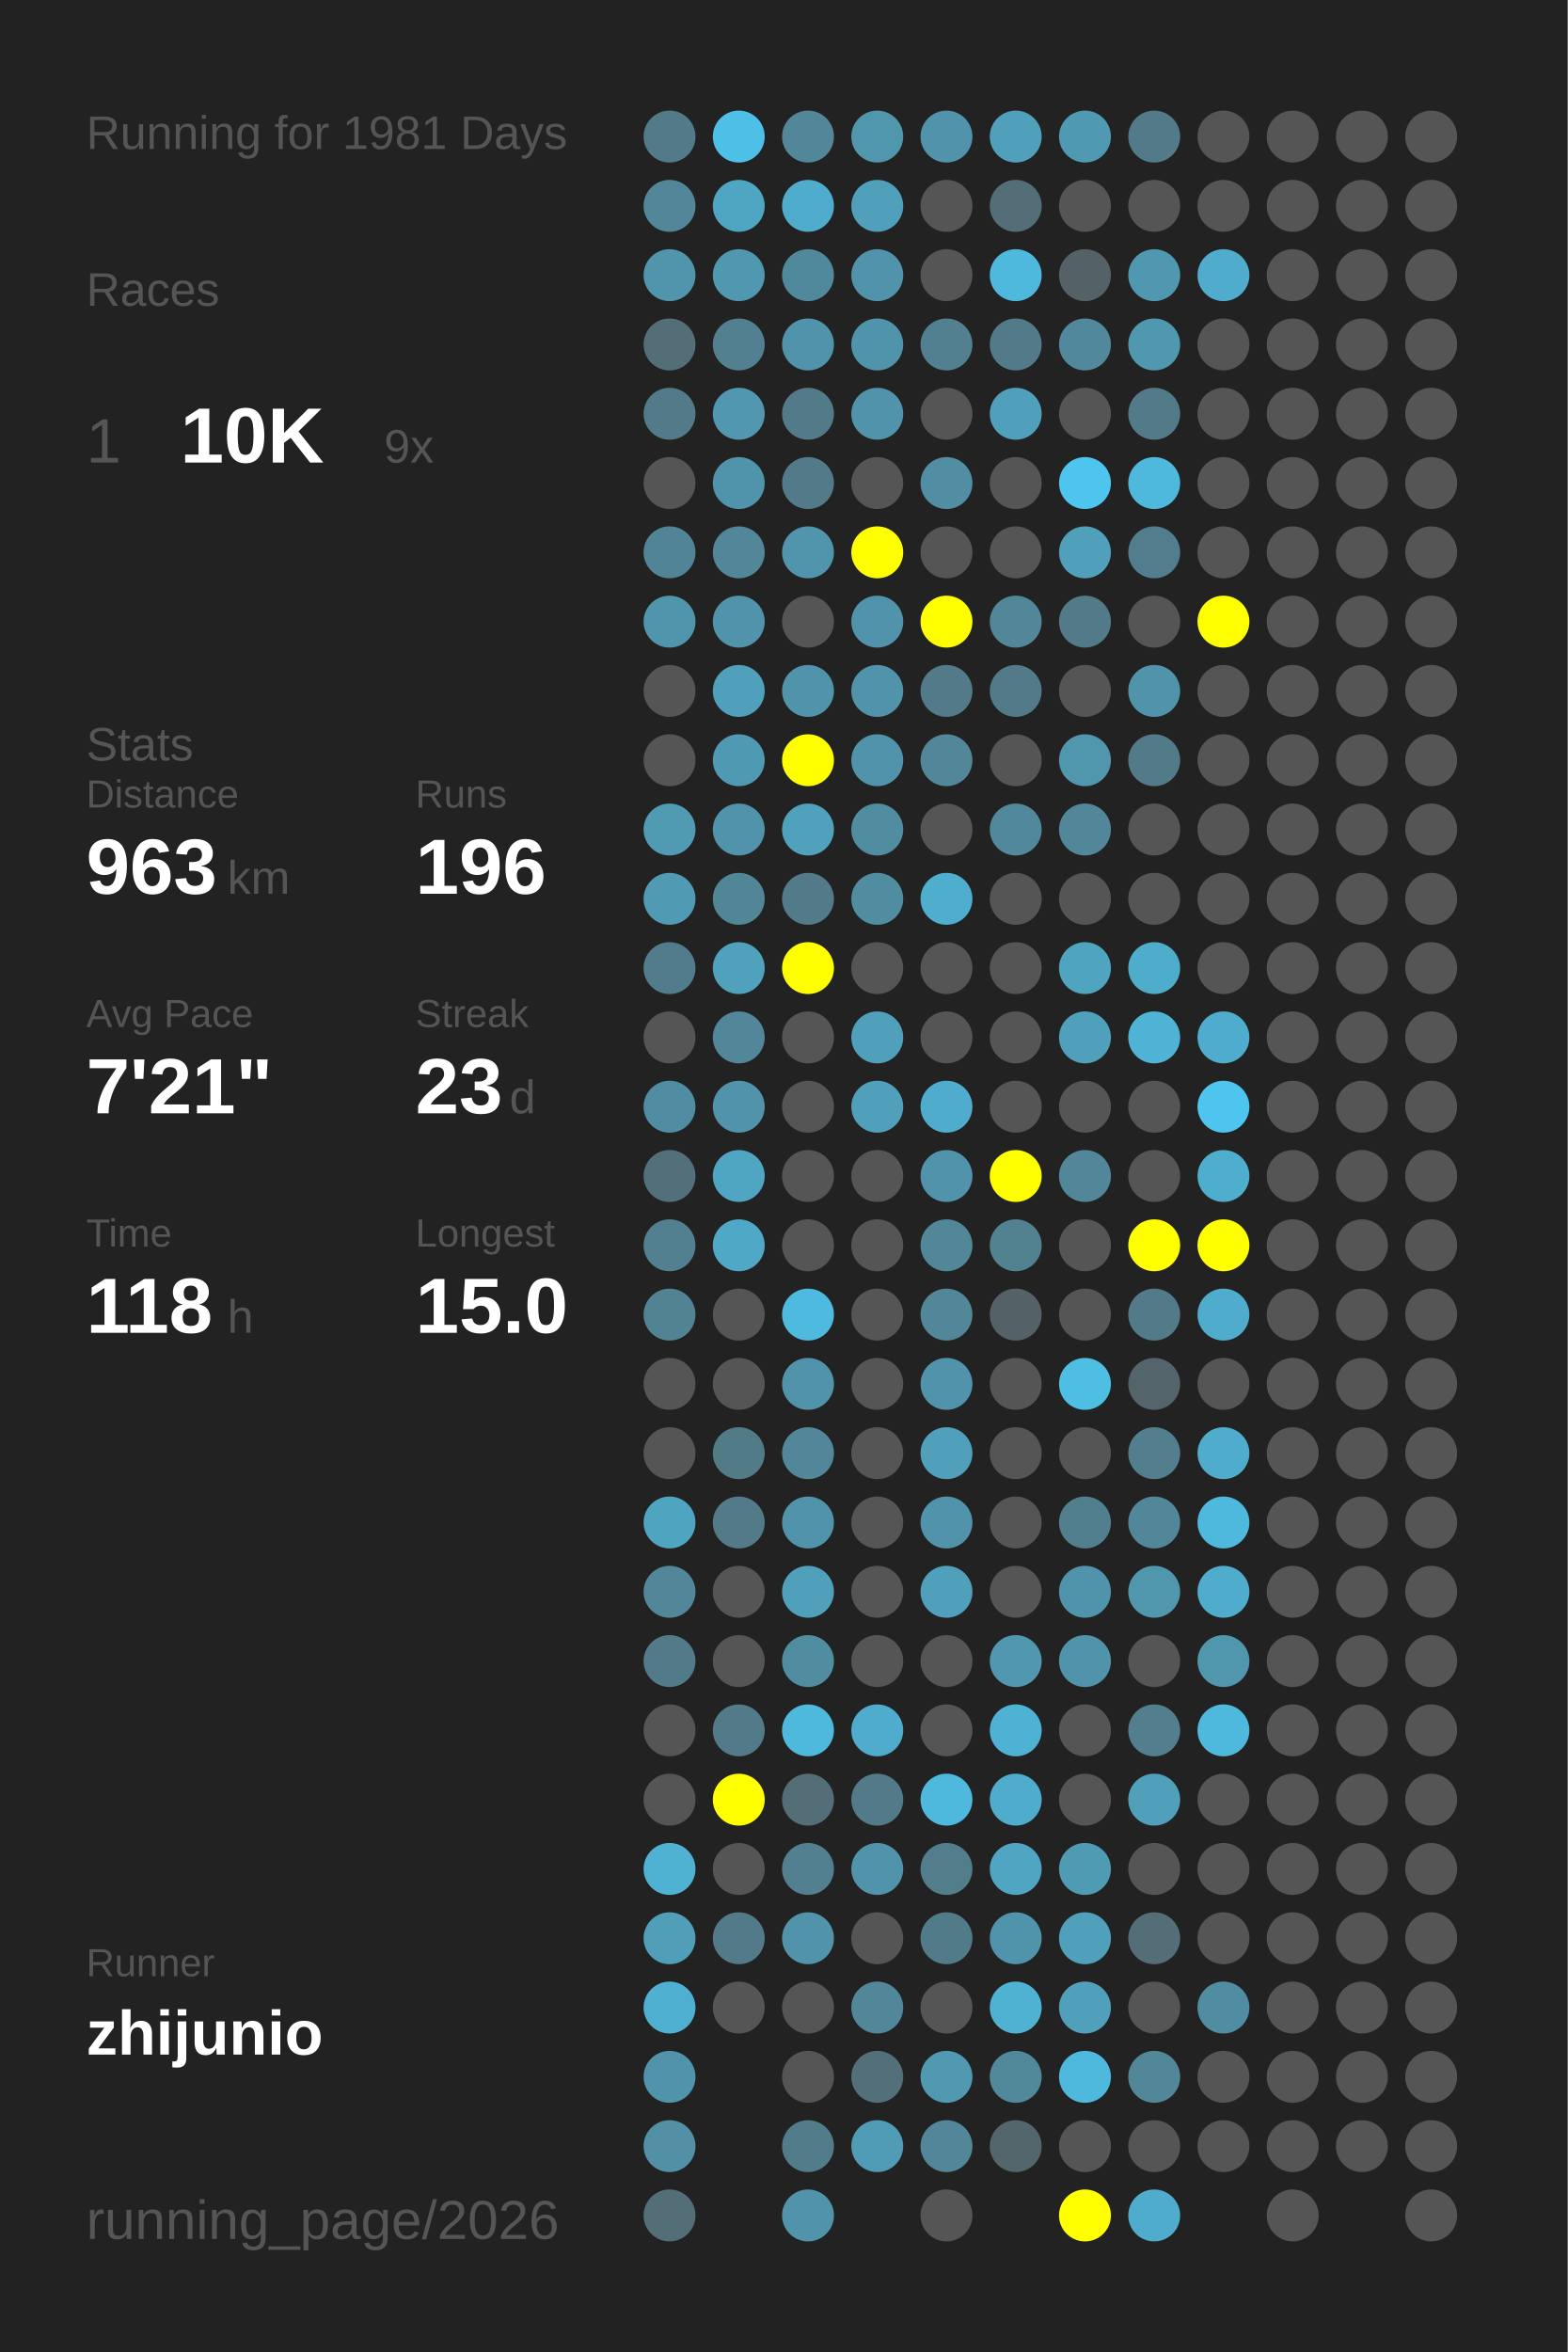
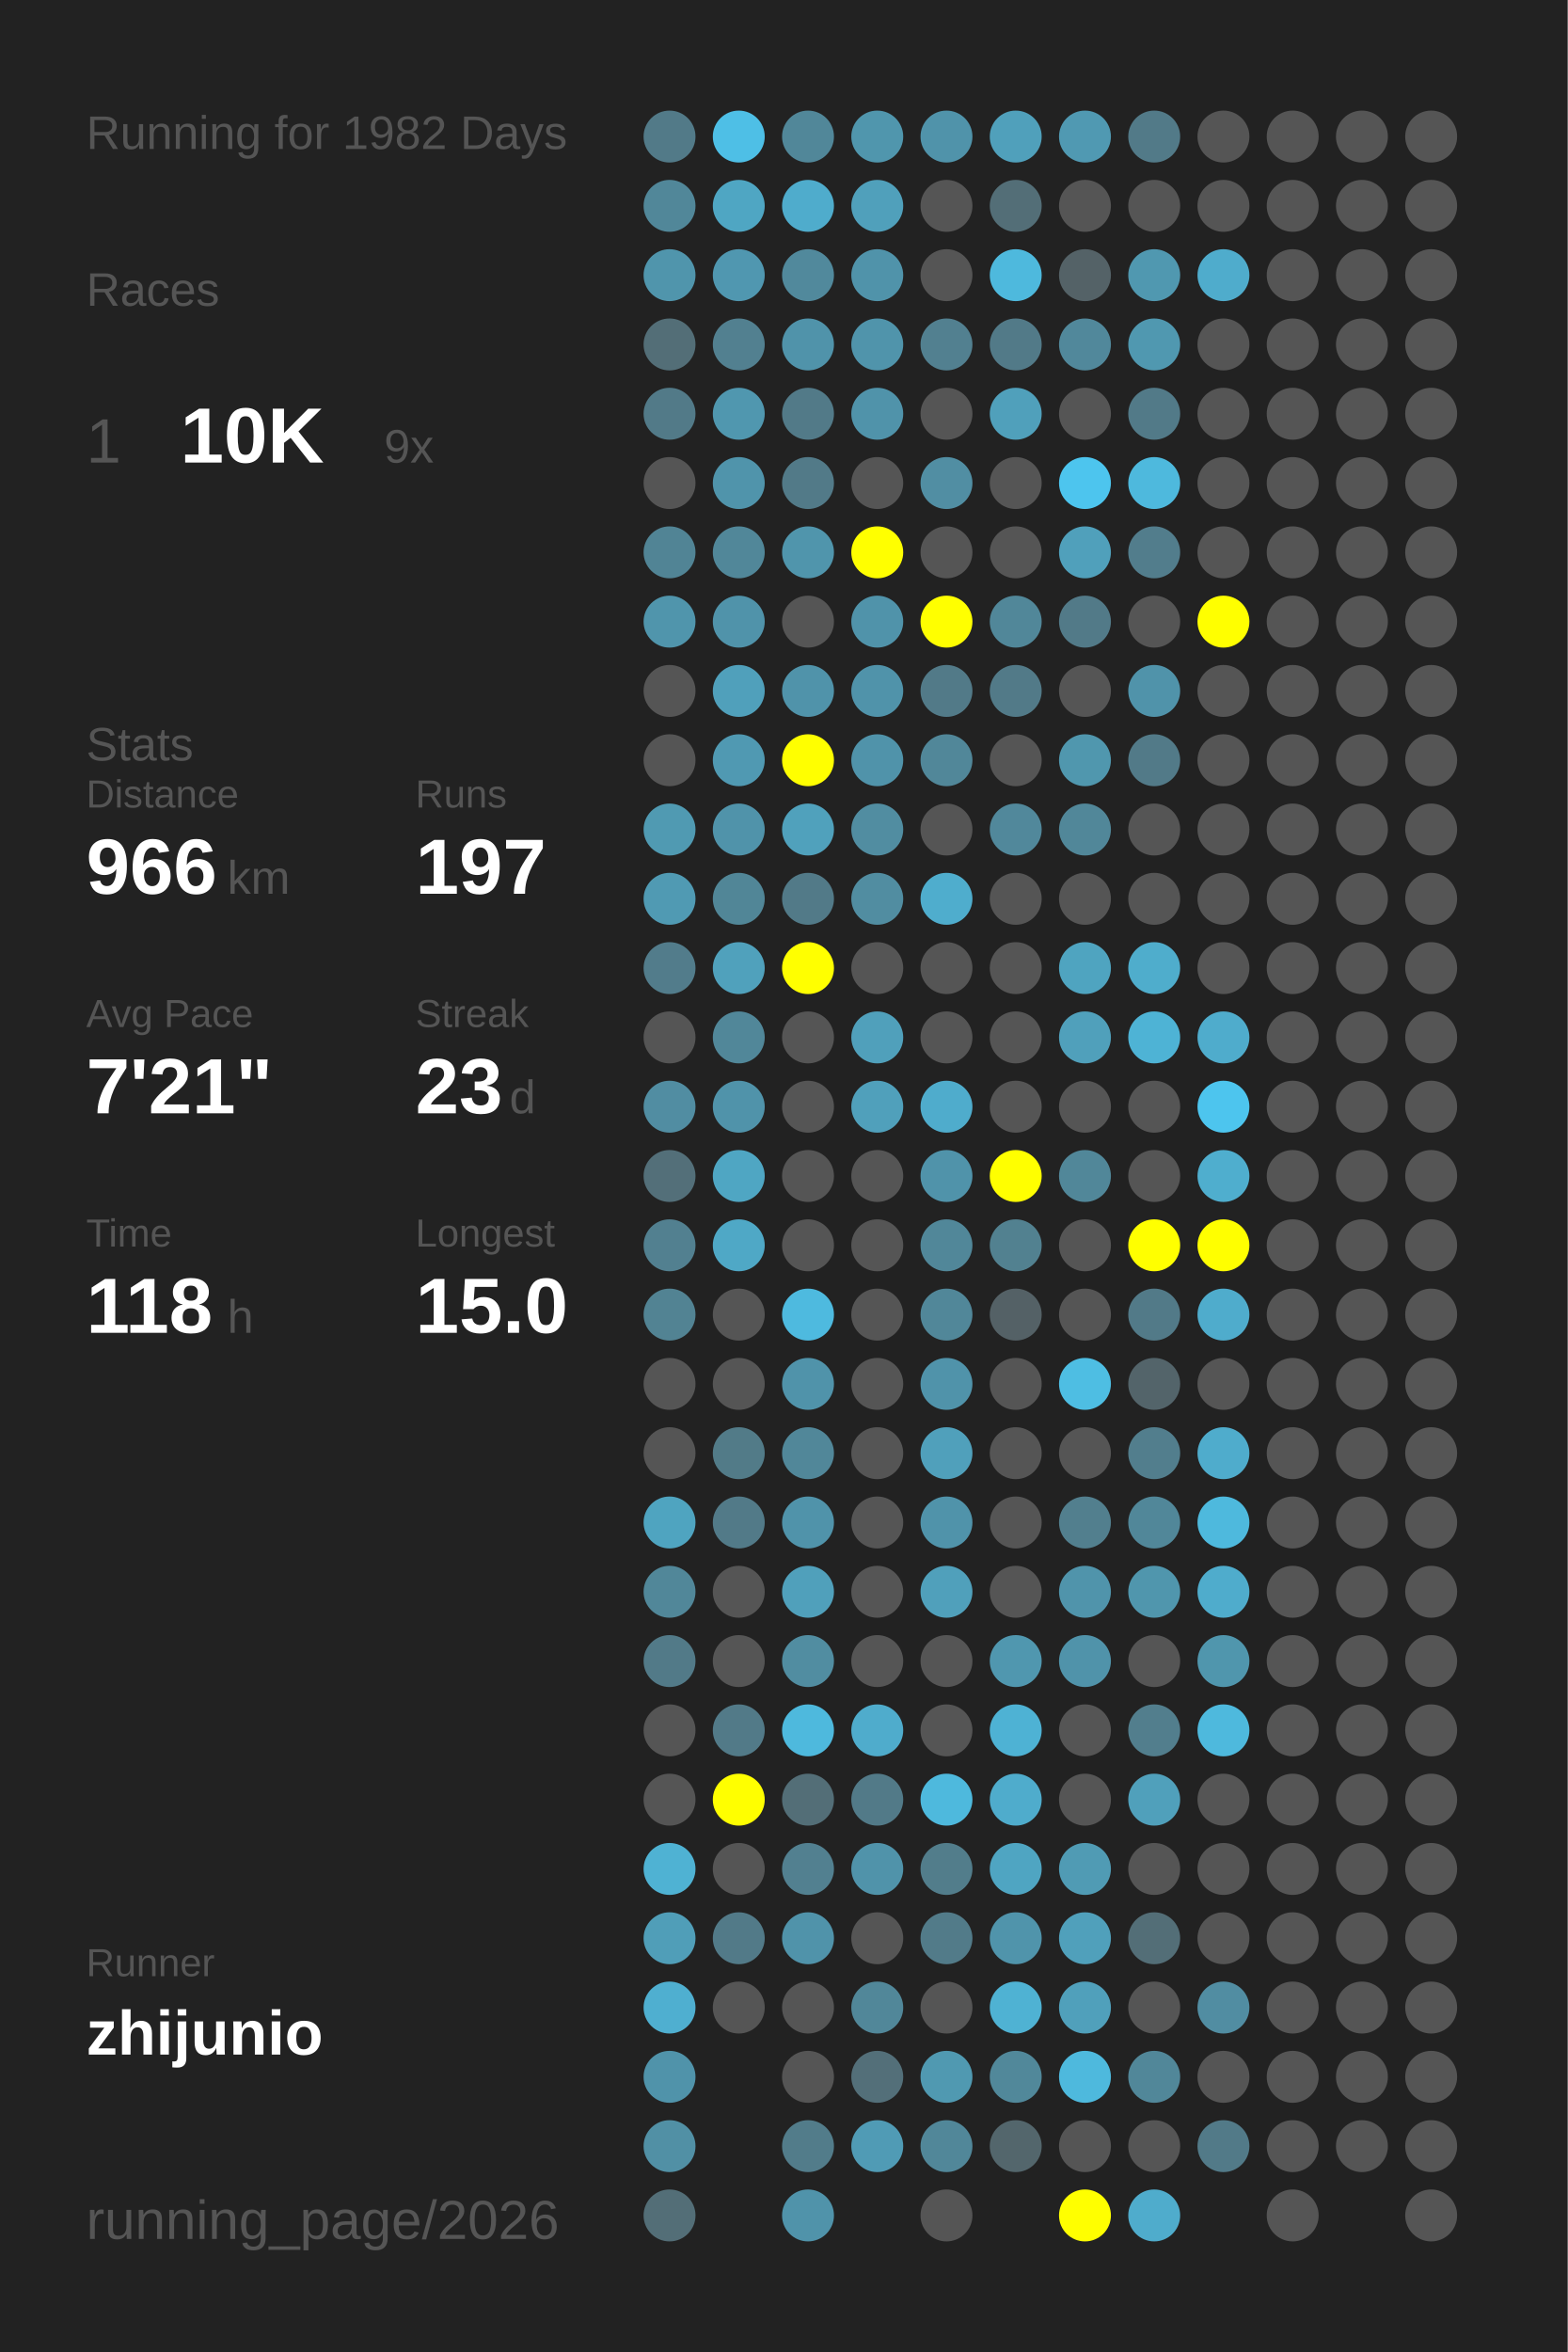
<svg xmlns="http://www.w3.org/2000/svg" baseProfile="full" height="300mm" version="1.1" viewBox="0,0,200,300" width="200mm">
  <defs />
  <rect fill="#222222" height="300" width="200" x="0" y="0" />
-   <text fill="#555555" style="font-size:6px; font-family:Arial;" x="11" y="19">Running for 1981 Days</text>
+   <text fill="#555555" style="font-size:6px; font-family:Arial;" x="11" y="19">Running for 1982 Days</text>
  <text fill="#555555" style="font-size:6px; font-family:Arial;" x="11" y="39">Races</text>
  <text fill="#555555" style="font-size:8px; font-family:Arial;" x="11" y="59">1</text>
  <text fill="#FFFFFF" style="font-size:10px; font-family:Arial; font-weight:bold;" x="23" y="59">10K</text>
  <text fill="#555555" style="font-size:6px; font-family:Arial;" x="49" y="59">9x</text>
  <text fill="#555555" style="font-size:6px; font-family:Arial;" x="11" y="97">Stats</text>
  <text fill="#555555" style="font-size:5px; font-family:Arial;" x="11" y="103">Distance</text>
-   <text fill="#FFFFFF" style="font-size:10px; font-family:Arial; font-weight:bold;" x="11" y="114">963</text>
+   <text fill="#FFFFFF" style="font-size:10px; font-family:Arial; font-weight:bold;" x="11" y="114">966</text>
  <text fill="#555555" style="font-size:6px; font-family:Arial;" x="29" y="114">km</text>
  <text fill="#555555" style="font-size:5px; font-family:Arial;" x="53" y="103">Runs</text>
-   <text fill="#FFFFFF" style="font-size:10px; font-family:Arial; font-weight:bold;" x="53" y="114">196</text>
+   <text fill="#FFFFFF" style="font-size:10px; font-family:Arial; font-weight:bold;" x="53" y="114">197</text>
  <text fill="#555555" style="font-size:5px; font-family:Arial;" x="11" y="131">Avg Pace</text>
  <text fill="#FFFFFF" style="font-size:10px; font-family:Arial; font-weight:bold;" x="11" y="142">7'21"</text>
  <text fill="#555555" style="font-size:5px; font-family:Arial;" x="53" y="131">Streak</text>
  <text fill="#FFFFFF" style="font-size:10px; font-family:Arial; font-weight:bold;" x="53" y="142">23</text>
  <text fill="#555555" style="font-size:6px; font-family:Arial;" x="65" y="142">d</text>
  <text fill="#555555" style="font-size:5px; font-family:Arial;" x="11" y="159">Time</text>
  <text fill="#FFFFFF" style="font-size:10px; font-family:Arial; font-weight:bold;" x="11" y="170">118</text>
  <text fill="#555555" style="font-size:6px; font-family:Arial;" x="29" y="170">h</text>
  <text fill="#555555" style="font-size:5px; font-family:Arial;" x="53" y="159">Longest</text>
  <text fill="#FFFFFF" style="font-size:10px; font-family:Arial; font-weight:bold;" x="53" y="170">15.0</text>
  <text fill="#555555" style="font-size:5px; font-family:Arial;" x="11" y="252.065">Runner</text>
  <text fill="#FFFFFF" style="font-size:8px; font-family:Arial; font-weight:bold;" x="11" y="262.065">zhijunio</text>
  <text fill="#555555" style="font-size:7px; font-family:Arial;" x="11" y="285.581">running_page/2026</text>
  <circle cx="85.417" cy="17.419" fill="#527a88" r="3.312" />
  <circle cx="85.417" cy="26.258" fill="#518799" r="3.312" />
  <circle cx="85.417" cy="35.097" fill="#5095ac" r="3.312" />
  <circle cx="85.417" cy="43.935" fill="#536e77" r="3.312" />
  <circle cx="85.417" cy="52.774" fill="#527a88" r="3.312" />
  <circle cx="85.417" cy="61.613" fill="#555555" r="3.312" />
  <circle cx="85.417" cy="70.452" fill="#518495" r="3.312" />
  <circle cx="85.417" cy="79.29" fill="#5095ac" r="3.312" />
  <circle cx="85.417" cy="88.129" fill="#555555" r="3.312" />
  <circle cx="85.417" cy="96.968" fill="#555555" r="3.312" />
  <circle cx="85.417" cy="105.806" fill="#509ab2" r="3.312" />
  <circle cx="85.417" cy="114.645" fill="#509ab3" r="3.312" />
  <circle cx="85.417" cy="123.484" fill="#527c8b" r="3.312" />
  <circle cx="85.417" cy="132.323" fill="#555555" r="3.312" />
  <circle cx="85.417" cy="141.161" fill="#518da2" r="3.312" />
  <circle cx="85.417" cy="150" fill="#536f79" r="3.312" />
  <circle cx="85.417" cy="158.839" fill="#528090" r="3.312" />
  <circle cx="85.417" cy="167.677" fill="#528393" r="3.312" />
  <circle cx="85.417" cy="176.516" fill="#555555" r="3.312" />
  <circle cx="85.417" cy="185.355" fill="#555555" r="3.312" />
  <circle cx="85.417" cy="194.194" fill="#4fa4c0" r="3.312" />
  <circle cx="85.417" cy="203.032" fill="#518799" r="3.312" />
  <circle cx="85.417" cy="211.871" fill="#527a88" r="3.312" />
  <circle cx="85.417" cy="220.71" fill="#555555" r="3.312" />
  <circle cx="85.417" cy="229.548" fill="#555555" r="3.312" />
  <circle cx="85.417" cy="238.387" fill="#4fb2d3" r="3.312" />
  <circle cx="85.417" cy="247.226" fill="#509eb8" r="3.312" />
  <circle cx="85.417" cy="256.065" fill="#4fafd0" r="3.312" />
  <circle cx="85.417" cy="264.903" fill="#5093aa" r="3.312" />
  <circle cx="85.417" cy="273.742" fill="#5190a5" r="3.312" />
  <circle cx="85.417" cy="282.581" fill="#536e77" r="3.312" />
  <circle cx="94.25" cy="17.419" fill="#4ebfe6" r="3.312" />
  <circle cx="94.25" cy="26.258" fill="#4fa6c3" r="3.312" />
  <circle cx="94.25" cy="35.097" fill="#5097b0" r="3.312" />
  <circle cx="94.25" cy="43.935" fill="#528090" r="3.312" />
  <circle cx="94.25" cy="52.774" fill="#5097af" r="3.312" />
  <circle cx="94.25" cy="61.613" fill="#5094ab" r="3.312" />
  <circle cx="94.25" cy="70.452" fill="#518799" r="3.312" />
  <circle cx="94.25" cy="79.29" fill="#5093aa" r="3.312" />
  <circle cx="94.25" cy="88.129" fill="#50a0bb" r="3.312" />
  <circle cx="94.25" cy="96.968" fill="#5099b2" r="3.312" />
  <circle cx="94.25" cy="105.806" fill="#5093aa" r="3.312" />
  <circle cx="94.25" cy="114.645" fill="#518697" r="3.312" />
  <circle cx="94.25" cy="123.484" fill="#50a1bc" r="3.312" />
  <circle cx="94.25" cy="132.323" fill="#518799" r="3.312" />
  <circle cx="94.25" cy="141.161" fill="#5093aa" r="3.312" />
  <circle cx="94.25" cy="150" fill="#4fa6c3" r="3.312" />
  <circle cx="94.25" cy="158.839" fill="#4fa8c6" r="3.312" />
  <circle cx="94.25" cy="167.677" fill="#555555" r="3.312" />
  <circle cx="94.25" cy="176.516" fill="#555555" r="3.312" />
  <circle cx="94.25" cy="185.355" fill="#527b88" r="3.312" />
  <circle cx="94.25" cy="194.194" fill="#527a88" r="3.312" />
  <circle cx="94.25" cy="203.032" fill="#555555" r="3.312" />
  <circle cx="94.25" cy="211.871" fill="#555555" r="3.312" />
  <circle cx="94.25" cy="220.71" fill="#527a88" r="3.312" />
  <circle cx="94.25" cy="229.548" fill="#FFFF00" r="3.312" />
  <circle cx="94.25" cy="238.387" fill="#555555" r="3.312" />
  <circle cx="94.25" cy="247.226" fill="#527a88" r="3.312" />
  <circle cx="94.25" cy="256.065" fill="#555555" r="3.312" />
  <circle cx="103.083" cy="17.419" fill="#518799" r="3.312" />
  <circle cx="103.083" cy="26.258" fill="#4faccc" r="3.312" />
  <circle cx="103.083" cy="35.097" fill="#51899c" r="3.312" />
  <circle cx="103.083" cy="43.935" fill="#5093aa" r="3.312" />
  <circle cx="103.083" cy="52.774" fill="#527a88" r="3.312" />
  <circle cx="103.083" cy="61.613" fill="#527a88" r="3.312" />
  <circle cx="103.083" cy="70.452" fill="#5095ac" r="3.312" />
  <circle cx="103.083" cy="79.29" fill="#555555" r="3.312" />
  <circle cx="103.083" cy="88.129" fill="#5093aa" r="3.312" />
  <circle cx="103.083" cy="96.968" fill="#FFFF00" r="3.312" />
  <circle cx="103.083" cy="105.806" fill="#50a1bc" r="3.312" />
  <circle cx="103.083" cy="114.645" fill="#527a88" r="3.312" />
  <circle cx="103.083" cy="123.484" fill="#FFFF00" r="3.312" />
  <circle cx="103.083" cy="132.323" fill="#555555" r="3.312" />
  <circle cx="103.083" cy="141.161" fill="#555555" r="3.312" />
  <circle cx="103.083" cy="150" fill="#555555" r="3.312" />
  <circle cx="103.083" cy="158.839" fill="#555555" r="3.312" />
  <circle cx="103.083" cy="167.677" fill="#4ebadf" r="3.312" />
  <circle cx="103.083" cy="176.516" fill="#5093aa" r="3.312" />
  <circle cx="103.083" cy="185.355" fill="#518799" r="3.312" />
  <circle cx="103.083" cy="194.194" fill="#5093aa" r="3.312" />
  <circle cx="103.083" cy="203.032" fill="#50a0bb" r="3.312" />
  <circle cx="103.083" cy="211.871" fill="#518da1" r="3.312" />
  <circle cx="103.083" cy="220.71" fill="#4eb9dd" r="3.312" />
  <circle cx="103.083" cy="229.548" fill="#536e77" r="3.312" />
  <circle cx="103.083" cy="238.387" fill="#528090" r="3.312" />
  <circle cx="103.083" cy="247.226" fill="#5093aa" r="3.312" />
  <circle cx="103.083" cy="256.065" fill="#555555" r="3.312" />
  <circle cx="103.083" cy="264.903" fill="#555555" r="3.312" />
  <circle cx="103.083" cy="273.742" fill="#527c8a" r="3.312" />
  <circle cx="103.083" cy="282.581" fill="#5093aa" r="3.312" />
  <circle cx="111.917" cy="17.419" fill="#5096ad" r="3.312" />
  <circle cx="111.917" cy="26.258" fill="#50a0bb" r="3.312" />
  <circle cx="111.917" cy="35.097" fill="#5093aa" r="3.312" />
  <circle cx="111.917" cy="43.935" fill="#5094ab" r="3.312" />
  <circle cx="111.917" cy="52.774" fill="#5093aa" r="3.312" />
  <circle cx="111.917" cy="61.613" fill="#555555" r="3.312" />
  <circle cx="111.917" cy="70.452" fill="#FFFF00" r="3.312" />
  <circle cx="111.917" cy="79.29" fill="#5093aa" r="3.312" />
  <circle cx="111.917" cy="88.129" fill="#5093aa" r="3.312" />
  <circle cx="111.917" cy="96.968" fill="#5093aa" r="3.312" />
  <circle cx="111.917" cy="105.806" fill="#518da1" r="3.312" />
  <circle cx="111.917" cy="114.645" fill="#518da1" r="3.312" />
  <circle cx="111.917" cy="123.484" fill="#555555" r="3.312" />
  <circle cx="111.917" cy="132.323" fill="#50a0bb" r="3.312" />
  <circle cx="111.917" cy="141.161" fill="#50a0bb" r="3.312" />
  <circle cx="111.917" cy="150" fill="#555555" r="3.312" />
  <circle cx="111.917" cy="158.839" fill="#555555" r="3.312" />
  <circle cx="111.917" cy="167.677" fill="#555555" r="3.312" />
  <circle cx="111.917" cy="176.516" fill="#555555" r="3.312" />
  <circle cx="111.917" cy="185.355" fill="#555555" r="3.312" />
  <circle cx="111.917" cy="194.194" fill="#555555" r="3.312" />
  <circle cx="111.917" cy="203.032" fill="#555555" r="3.312" />
  <circle cx="111.917" cy="211.871" fill="#555555" r="3.312" />
  <circle cx="111.917" cy="220.71" fill="#4faccc" r="3.312" />
  <circle cx="111.917" cy="229.548" fill="#527a88" r="3.312" />
  <circle cx="111.917" cy="238.387" fill="#5093aa" r="3.312" />
  <circle cx="111.917" cy="247.226" fill="#555555" r="3.312" />
  <circle cx="111.917" cy="256.065" fill="#518799" r="3.312" />
  <circle cx="111.917" cy="264.903" fill="#536f79" r="3.312" />
  <circle cx="111.917" cy="273.742" fill="#509bb5" r="3.312" />
  <circle cx="120.75" cy="17.419" fill="#5093aa" r="3.312" />
  <circle cx="120.75" cy="26.258" fill="#555555" r="3.312" />
  <circle cx="120.75" cy="35.097" fill="#555555" r="3.312" />
  <circle cx="120.75" cy="43.935" fill="#528090" r="3.312" />
  <circle cx="120.75" cy="52.774" fill="#555555" r="3.312" />
  <circle cx="120.75" cy="61.613" fill="#518ea3" r="3.312" />
  <circle cx="120.75" cy="70.452" fill="#555555" r="3.312" />
  <circle cx="120.75" cy="79.29" fill="#FFFF00" r="3.312" />
  <circle cx="120.75" cy="88.129" fill="#527a88" r="3.312" />
  <circle cx="120.75" cy="96.968" fill="#518799" r="3.312" />
  <circle cx="120.75" cy="105.806" fill="#555555" r="3.312" />
  <circle cx="120.75" cy="114.645" fill="#4fadcd" r="3.312" />
  <circle cx="120.75" cy="123.484" fill="#555555" r="3.312" />
  <circle cx="120.75" cy="132.323" fill="#555555" r="3.312" />
  <circle cx="120.75" cy="141.161" fill="#4faccc" r="3.312" />
  <circle cx="120.75" cy="150" fill="#5093aa" r="3.312" />
  <circle cx="120.75" cy="158.839" fill="#518799" r="3.312" />
  <circle cx="120.75" cy="167.677" fill="#518799" r="3.312" />
  <circle cx="120.75" cy="176.516" fill="#5093aa" r="3.312" />
  <circle cx="120.75" cy="185.355" fill="#50a0bb" r="3.312" />
  <circle cx="120.75" cy="194.194" fill="#5093aa" r="3.312" />
  <circle cx="120.75" cy="203.032" fill="#50a0bb" r="3.312" />
  <circle cx="120.75" cy="211.871" fill="#555555" r="3.312" />
  <circle cx="120.75" cy="220.71" fill="#555555" r="3.312" />
  <circle cx="120.75" cy="229.548" fill="#4eb9dd" r="3.312" />
  <circle cx="120.75" cy="238.387" fill="#527d8b" r="3.312" />
  <circle cx="120.75" cy="247.226" fill="#527b89" r="3.312" />
  <circle cx="120.75" cy="256.065" fill="#555555" r="3.312" />
  <circle cx="120.75" cy="264.903" fill="#5099b1" r="3.312" />
  <circle cx="120.75" cy="273.742" fill="#518799" r="3.312" />
  <circle cx="120.75" cy="282.581" fill="#555555" r="3.312" />
  <circle cx="129.583" cy="17.419" fill="#50a0bb" r="3.312" />
  <circle cx="129.583" cy="26.258" fill="#536e77" r="3.312" />
  <circle cx="129.583" cy="35.097" fill="#4eb9dd" r="3.312" />
  <circle cx="129.583" cy="43.935" fill="#527a88" r="3.312" />
  <circle cx="129.583" cy="52.774" fill="#50a0bb" r="3.312" />
  <circle cx="129.583" cy="61.613" fill="#555555" r="3.312" />
  <circle cx="129.583" cy="70.452" fill="#555555" r="3.312" />
  <circle cx="129.583" cy="79.29" fill="#518799" r="3.312" />
  <circle cx="129.583" cy="88.129" fill="#527a88" r="3.312" />
  <circle cx="129.583" cy="96.968" fill="#555555" r="3.312" />
  <circle cx="129.583" cy="105.806" fill="#51889b" r="3.312" />
  <circle cx="129.583" cy="114.645" fill="#555555" r="3.312" />
  <circle cx="129.583" cy="123.484" fill="#555555" r="3.312" />
  <circle cx="129.583" cy="132.323" fill="#555555" r="3.312" />
  <circle cx="129.583" cy="141.161" fill="#555555" r="3.312" />
  <circle cx="129.583" cy="150" fill="#FFFF00" r="3.312" />
  <circle cx="129.583" cy="158.839" fill="#528190" r="3.312" />
  <circle cx="129.583" cy="167.677" fill="#546166" r="3.312" />
  <circle cx="129.583" cy="176.516" fill="#555555" r="3.312" />
  <circle cx="129.583" cy="185.355" fill="#555555" r="3.312" />
  <circle cx="129.583" cy="194.194" fill="#555555" r="3.312" />
  <circle cx="129.583" cy="203.032" fill="#555555" r="3.312" />
  <circle cx="129.583" cy="211.871" fill="#5097af" r="3.312" />
  <circle cx="129.583" cy="220.71" fill="#4eb2d4" r="3.312" />
  <circle cx="129.583" cy="229.548" fill="#4faccc" r="3.312" />
  <circle cx="129.583" cy="238.387" fill="#4fa5c2" r="3.312" />
  <circle cx="129.583" cy="247.226" fill="#5094ab" r="3.312" />
  <circle cx="129.583" cy="256.065" fill="#4fb2d3" r="3.312" />
  <circle cx="129.583" cy="264.903" fill="#51889a" r="3.312" />
  <circle cx="129.583" cy="273.742" fill="#53666c" r="3.312" />
  <circle cx="138.417" cy="17.419" fill="#5099b2" r="3.312" />
  <circle cx="138.417" cy="26.258" fill="#555555" r="3.312" />
  <circle cx="138.417" cy="35.097" fill="#546267" r="3.312" />
  <circle cx="138.417" cy="43.935" fill="#51889b" r="3.312" />
  <circle cx="138.417" cy="52.774" fill="#555555" r="3.312" />
  <circle cx="138.417" cy="61.613" fill="#4dc5ee" r="3.312" />
  <circle cx="138.417" cy="70.452" fill="#50a0bb" r="3.312" />
  <circle cx="138.417" cy="79.29" fill="#527a88" r="3.312" />
  <circle cx="138.417" cy="88.129" fill="#555555" r="3.312" />
  <circle cx="138.417" cy="96.968" fill="#5097ae" r="3.312" />
  <circle cx="138.417" cy="105.806" fill="#518799" r="3.312" />
  <circle cx="138.417" cy="114.645" fill="#555555" r="3.312" />
  <circle cx="138.417" cy="123.484" fill="#4fa4c0" r="3.312" />
  <circle cx="138.417" cy="132.323" fill="#50a0bb" r="3.312" />
  <circle cx="138.417" cy="141.161" fill="#555555" r="3.312" />
  <circle cx="138.417" cy="150" fill="#518799" r="3.312" />
  <circle cx="138.417" cy="158.839" fill="#555555" r="3.312" />
  <circle cx="138.417" cy="167.677" fill="#555555" r="3.312" />
  <circle cx="138.417" cy="176.516" fill="#4ebee3" r="3.312" />
  <circle cx="138.417" cy="185.355" fill="#555555" r="3.312" />
  <circle cx="138.417" cy="194.194" fill="#527f8e" r="3.312" />
  <circle cx="138.417" cy="203.032" fill="#5094ab" r="3.312" />
  <circle cx="138.417" cy="211.871" fill="#5093aa" r="3.312" />
  <circle cx="138.417" cy="220.71" fill="#555555" r="3.312" />
  <circle cx="138.417" cy="229.548" fill="#555555" r="3.312" />
  <circle cx="138.417" cy="238.387" fill="#509bb4" r="3.312" />
  <circle cx="138.417" cy="247.226" fill="#50a0bb" r="3.312" />
  <circle cx="138.417" cy="256.065" fill="#50a0bb" r="3.312" />
  <circle cx="138.417" cy="264.903" fill="#4eb9dd" r="3.312" />
  <circle cx="138.417" cy="273.742" fill="#555555" r="3.312" />
  <circle cx="138.417" cy="282.581" fill="#FFFF00" r="3.312" />
  <circle cx="147.25" cy="17.419" fill="#527a88" r="3.312" />
  <circle cx="147.25" cy="26.258" fill="#555555" r="3.312" />
  <circle cx="147.25" cy="35.097" fill="#5098b0" r="3.312" />
  <circle cx="147.25" cy="43.935" fill="#5098b0" r="3.312" />
  <circle cx="147.25" cy="52.774" fill="#527a88" r="3.312" />
  <circle cx="147.25" cy="61.613" fill="#4eb9dd" r="3.312" />
  <circle cx="147.25" cy="70.452" fill="#527d8c" r="3.312" />
  <circle cx="147.25" cy="79.29" fill="#555555" r="3.312" />
  <circle cx="147.25" cy="88.129" fill="#5093aa" r="3.312" />
  <circle cx="147.25" cy="96.968" fill="#527a88" r="3.312" />
  <circle cx="147.25" cy="105.806" fill="#555555" r="3.312" />
  <circle cx="147.25" cy="114.645" fill="#555555" r="3.312" />
  <circle cx="147.25" cy="123.484" fill="#4fadcc" r="3.312" />
  <circle cx="147.25" cy="132.323" fill="#4eb3d5" r="3.312" />
  <circle cx="147.25" cy="141.161" fill="#555555" r="3.312" />
  <circle cx="147.25" cy="150" fill="#555555" r="3.312" />
  <circle cx="147.25" cy="158.839" fill="#FFFF00" r="3.312" />
  <circle cx="147.25" cy="167.677" fill="#527a88" r="3.312" />
  <circle cx="147.25" cy="176.516" fill="#53646a" r="3.312" />
  <circle cx="147.25" cy="185.355" fill="#527e8d" r="3.312" />
  <circle cx="147.25" cy="194.194" fill="#518799" r="3.312" />
  <circle cx="147.25" cy="203.032" fill="#5096ad" r="3.312" />
  <circle cx="147.25" cy="211.871" fill="#555555" r="3.312" />
  <circle cx="147.25" cy="220.71" fill="#527e8d" r="3.312" />
  <circle cx="147.25" cy="229.548" fill="#50a0bb" r="3.312" />
  <circle cx="147.25" cy="238.387" fill="#555555" r="3.312" />
  <circle cx="147.25" cy="247.226" fill="#536e77" r="3.312" />
  <circle cx="147.25" cy="256.065" fill="#555555" r="3.312" />
  <circle cx="147.25" cy="264.903" fill="#518799" r="3.312" />
  <circle cx="147.25" cy="273.742" fill="#555555" r="3.312" />
  <circle cx="147.25" cy="282.581" fill="#4faccc" r="3.312" />
  <circle cx="156.083" cy="17.419" fill="#555555" r="3.312" />
  <circle cx="156.083" cy="26.258" fill="#555555" r="3.312" />
  <circle cx="156.083" cy="35.097" fill="#4faccc" r="3.312" />
  <circle cx="156.083" cy="43.935" fill="#555555" r="3.312" />
  <circle cx="156.083" cy="52.774" fill="#555555" r="3.312" />
  <circle cx="156.083" cy="61.613" fill="#555555" r="3.312" />
  <circle cx="156.083" cy="70.452" fill="#555555" r="3.312" />
  <circle cx="156.083" cy="79.29" fill="#FFFF00" r="3.312" />
  <circle cx="156.083" cy="88.129" fill="#555555" r="3.312" />
  <circle cx="156.083" cy="96.968" fill="#555555" r="3.312" />
  <circle cx="156.083" cy="105.806" fill="#555555" r="3.312" />
  <circle cx="156.083" cy="114.645" fill="#555555" r="3.312" />
  <circle cx="156.083" cy="123.484" fill="#555555" r="3.312" />
  <circle cx="156.083" cy="132.323" fill="#4faccc" r="3.312" />
  <circle cx="156.083" cy="141.161" fill="#4dc5ee" r="3.312" />
  <circle cx="156.083" cy="150" fill="#4faece" r="3.312" />
  <circle cx="156.083" cy="158.839" fill="#FFFF00" r="3.312" />
  <circle cx="156.083" cy="167.677" fill="#4faccc" r="3.312" />
  <circle cx="156.083" cy="176.516" fill="#555555" r="3.312" />
  <circle cx="156.083" cy="185.355" fill="#4faccc" r="3.312" />
  <circle cx="156.083" cy="194.194" fill="#4eb9dd" r="3.312" />
  <circle cx="156.083" cy="203.032" fill="#4faccc" r="3.312" />
  <circle cx="156.083" cy="211.871" fill="#5096ad" r="3.312" />
  <circle cx="156.083" cy="220.71" fill="#4eb9dd" r="3.312" />
  <circle cx="156.083" cy="229.548" fill="#555555" r="3.312" />
  <circle cx="156.083" cy="238.387" fill="#555555" r="3.312" />
  <circle cx="156.083" cy="247.226" fill="#555555" r="3.312" />
  <circle cx="156.083" cy="256.065" fill="#518da2" r="3.312" />
  <circle cx="156.083" cy="264.903" fill="#555555" r="3.312" />
-   <circle cx="156.083" cy="273.742" fill="#555555" r="3.312" />
+   <circle cx="156.083" cy="273.742" fill="#527a88" r="3.312" />
  <circle cx="164.917" cy="17.419" fill="#555555" r="3.312" />
  <circle cx="164.917" cy="26.258" fill="#555555" r="3.312" />
  <circle cx="164.917" cy="35.097" fill="#555555" r="3.312" />
  <circle cx="164.917" cy="43.935" fill="#555555" r="3.312" />
  <circle cx="164.917" cy="52.774" fill="#555555" r="3.312" />
  <circle cx="164.917" cy="61.613" fill="#555555" r="3.312" />
  <circle cx="164.917" cy="70.452" fill="#555555" r="3.312" />
  <circle cx="164.917" cy="79.29" fill="#555555" r="3.312" />
  <circle cx="164.917" cy="88.129" fill="#555555" r="3.312" />
  <circle cx="164.917" cy="96.968" fill="#555555" r="3.312" />
  <circle cx="164.917" cy="105.806" fill="#555555" r="3.312" />
  <circle cx="164.917" cy="114.645" fill="#555555" r="3.312" />
  <circle cx="164.917" cy="123.484" fill="#555555" r="3.312" />
  <circle cx="164.917" cy="132.323" fill="#555555" r="3.312" />
  <circle cx="164.917" cy="141.161" fill="#555555" r="3.312" />
  <circle cx="164.917" cy="150" fill="#555555" r="3.312" />
  <circle cx="164.917" cy="158.839" fill="#555555" r="3.312" />
  <circle cx="164.917" cy="167.677" fill="#555555" r="3.312" />
  <circle cx="164.917" cy="176.516" fill="#555555" r="3.312" />
  <circle cx="164.917" cy="185.355" fill="#555555" r="3.312" />
  <circle cx="164.917" cy="194.194" fill="#555555" r="3.312" />
  <circle cx="164.917" cy="203.032" fill="#555555" r="3.312" />
  <circle cx="164.917" cy="211.871" fill="#555555" r="3.312" />
  <circle cx="164.917" cy="220.71" fill="#555555" r="3.312" />
  <circle cx="164.917" cy="229.548" fill="#555555" r="3.312" />
  <circle cx="164.917" cy="238.387" fill="#555555" r="3.312" />
  <circle cx="164.917" cy="247.226" fill="#555555" r="3.312" />
  <circle cx="164.917" cy="256.065" fill="#555555" r="3.312" />
  <circle cx="164.917" cy="264.903" fill="#555555" r="3.312" />
  <circle cx="164.917" cy="273.742" fill="#555555" r="3.312" />
  <circle cx="164.917" cy="282.581" fill="#555555" r="3.312" />
  <circle cx="173.75" cy="17.419" fill="#555555" r="3.312" />
  <circle cx="173.75" cy="26.258" fill="#555555" r="3.312" />
  <circle cx="173.75" cy="35.097" fill="#555555" r="3.312" />
  <circle cx="173.75" cy="43.935" fill="#555555" r="3.312" />
  <circle cx="173.75" cy="52.774" fill="#555555" r="3.312" />
  <circle cx="173.75" cy="61.613" fill="#555555" r="3.312" />
  <circle cx="173.75" cy="70.452" fill="#555555" r="3.312" />
  <circle cx="173.75" cy="79.29" fill="#555555" r="3.312" />
  <circle cx="173.75" cy="88.129" fill="#555555" r="3.312" />
  <circle cx="173.75" cy="96.968" fill="#555555" r="3.312" />
  <circle cx="173.75" cy="105.806" fill="#555555" r="3.312" />
  <circle cx="173.75" cy="114.645" fill="#555555" r="3.312" />
  <circle cx="173.75" cy="123.484" fill="#555555" r="3.312" />
  <circle cx="173.75" cy="132.323" fill="#555555" r="3.312" />
  <circle cx="173.75" cy="141.161" fill="#555555" r="3.312" />
  <circle cx="173.75" cy="150" fill="#555555" r="3.312" />
  <circle cx="173.75" cy="158.839" fill="#555555" r="3.312" />
  <circle cx="173.75" cy="167.677" fill="#555555" r="3.312" />
  <circle cx="173.75" cy="176.516" fill="#555555" r="3.312" />
  <circle cx="173.75" cy="185.355" fill="#555555" r="3.312" />
  <circle cx="173.75" cy="194.194" fill="#555555" r="3.312" />
  <circle cx="173.75" cy="203.032" fill="#555555" r="3.312" />
  <circle cx="173.75" cy="211.871" fill="#555555" r="3.312" />
  <circle cx="173.75" cy="220.71" fill="#555555" r="3.312" />
  <circle cx="173.75" cy="229.548" fill="#555555" r="3.312" />
  <circle cx="173.75" cy="238.387" fill="#555555" r="3.312" />
  <circle cx="173.75" cy="247.226" fill="#555555" r="3.312" />
  <circle cx="173.75" cy="256.065" fill="#555555" r="3.312" />
  <circle cx="173.75" cy="264.903" fill="#555555" r="3.312" />
  <circle cx="173.75" cy="273.742" fill="#555555" r="3.312" />
  <circle cx="182.583" cy="17.419" fill="#555555" r="3.312" />
  <circle cx="182.583" cy="26.258" fill="#555555" r="3.312" />
  <circle cx="182.583" cy="35.097" fill="#555555" r="3.312" />
  <circle cx="182.583" cy="43.935" fill="#555555" r="3.312" />
  <circle cx="182.583" cy="52.774" fill="#555555" r="3.312" />
  <circle cx="182.583" cy="61.613" fill="#555555" r="3.312" />
  <circle cx="182.583" cy="70.452" fill="#555555" r="3.312" />
  <circle cx="182.583" cy="79.29" fill="#555555" r="3.312" />
  <circle cx="182.583" cy="88.129" fill="#555555" r="3.312" />
  <circle cx="182.583" cy="96.968" fill="#555555" r="3.312" />
  <circle cx="182.583" cy="105.806" fill="#555555" r="3.312" />
  <circle cx="182.583" cy="114.645" fill="#555555" r="3.312" />
  <circle cx="182.583" cy="123.484" fill="#555555" r="3.312" />
  <circle cx="182.583" cy="132.323" fill="#555555" r="3.312" />
  <circle cx="182.583" cy="141.161" fill="#555555" r="3.312" />
  <circle cx="182.583" cy="150" fill="#555555" r="3.312" />
  <circle cx="182.583" cy="158.839" fill="#555555" r="3.312" />
  <circle cx="182.583" cy="167.677" fill="#555555" r="3.312" />
  <circle cx="182.583" cy="176.516" fill="#555555" r="3.312" />
  <circle cx="182.583" cy="185.355" fill="#555555" r="3.312" />
  <circle cx="182.583" cy="194.194" fill="#555555" r="3.312" />
  <circle cx="182.583" cy="203.032" fill="#555555" r="3.312" />
  <circle cx="182.583" cy="211.871" fill="#555555" r="3.312" />
  <circle cx="182.583" cy="220.71" fill="#555555" r="3.312" />
  <circle cx="182.583" cy="229.548" fill="#555555" r="3.312" />
  <circle cx="182.583" cy="238.387" fill="#555555" r="3.312" />
  <circle cx="182.583" cy="247.226" fill="#555555" r="3.312" />
  <circle cx="182.583" cy="256.065" fill="#555555" r="3.312" />
  <circle cx="182.583" cy="264.903" fill="#555555" r="3.312" />
  <circle cx="182.583" cy="273.742" fill="#555555" r="3.312" />
  <circle cx="182.583" cy="282.581" fill="#555555" r="3.312" />
</svg>
